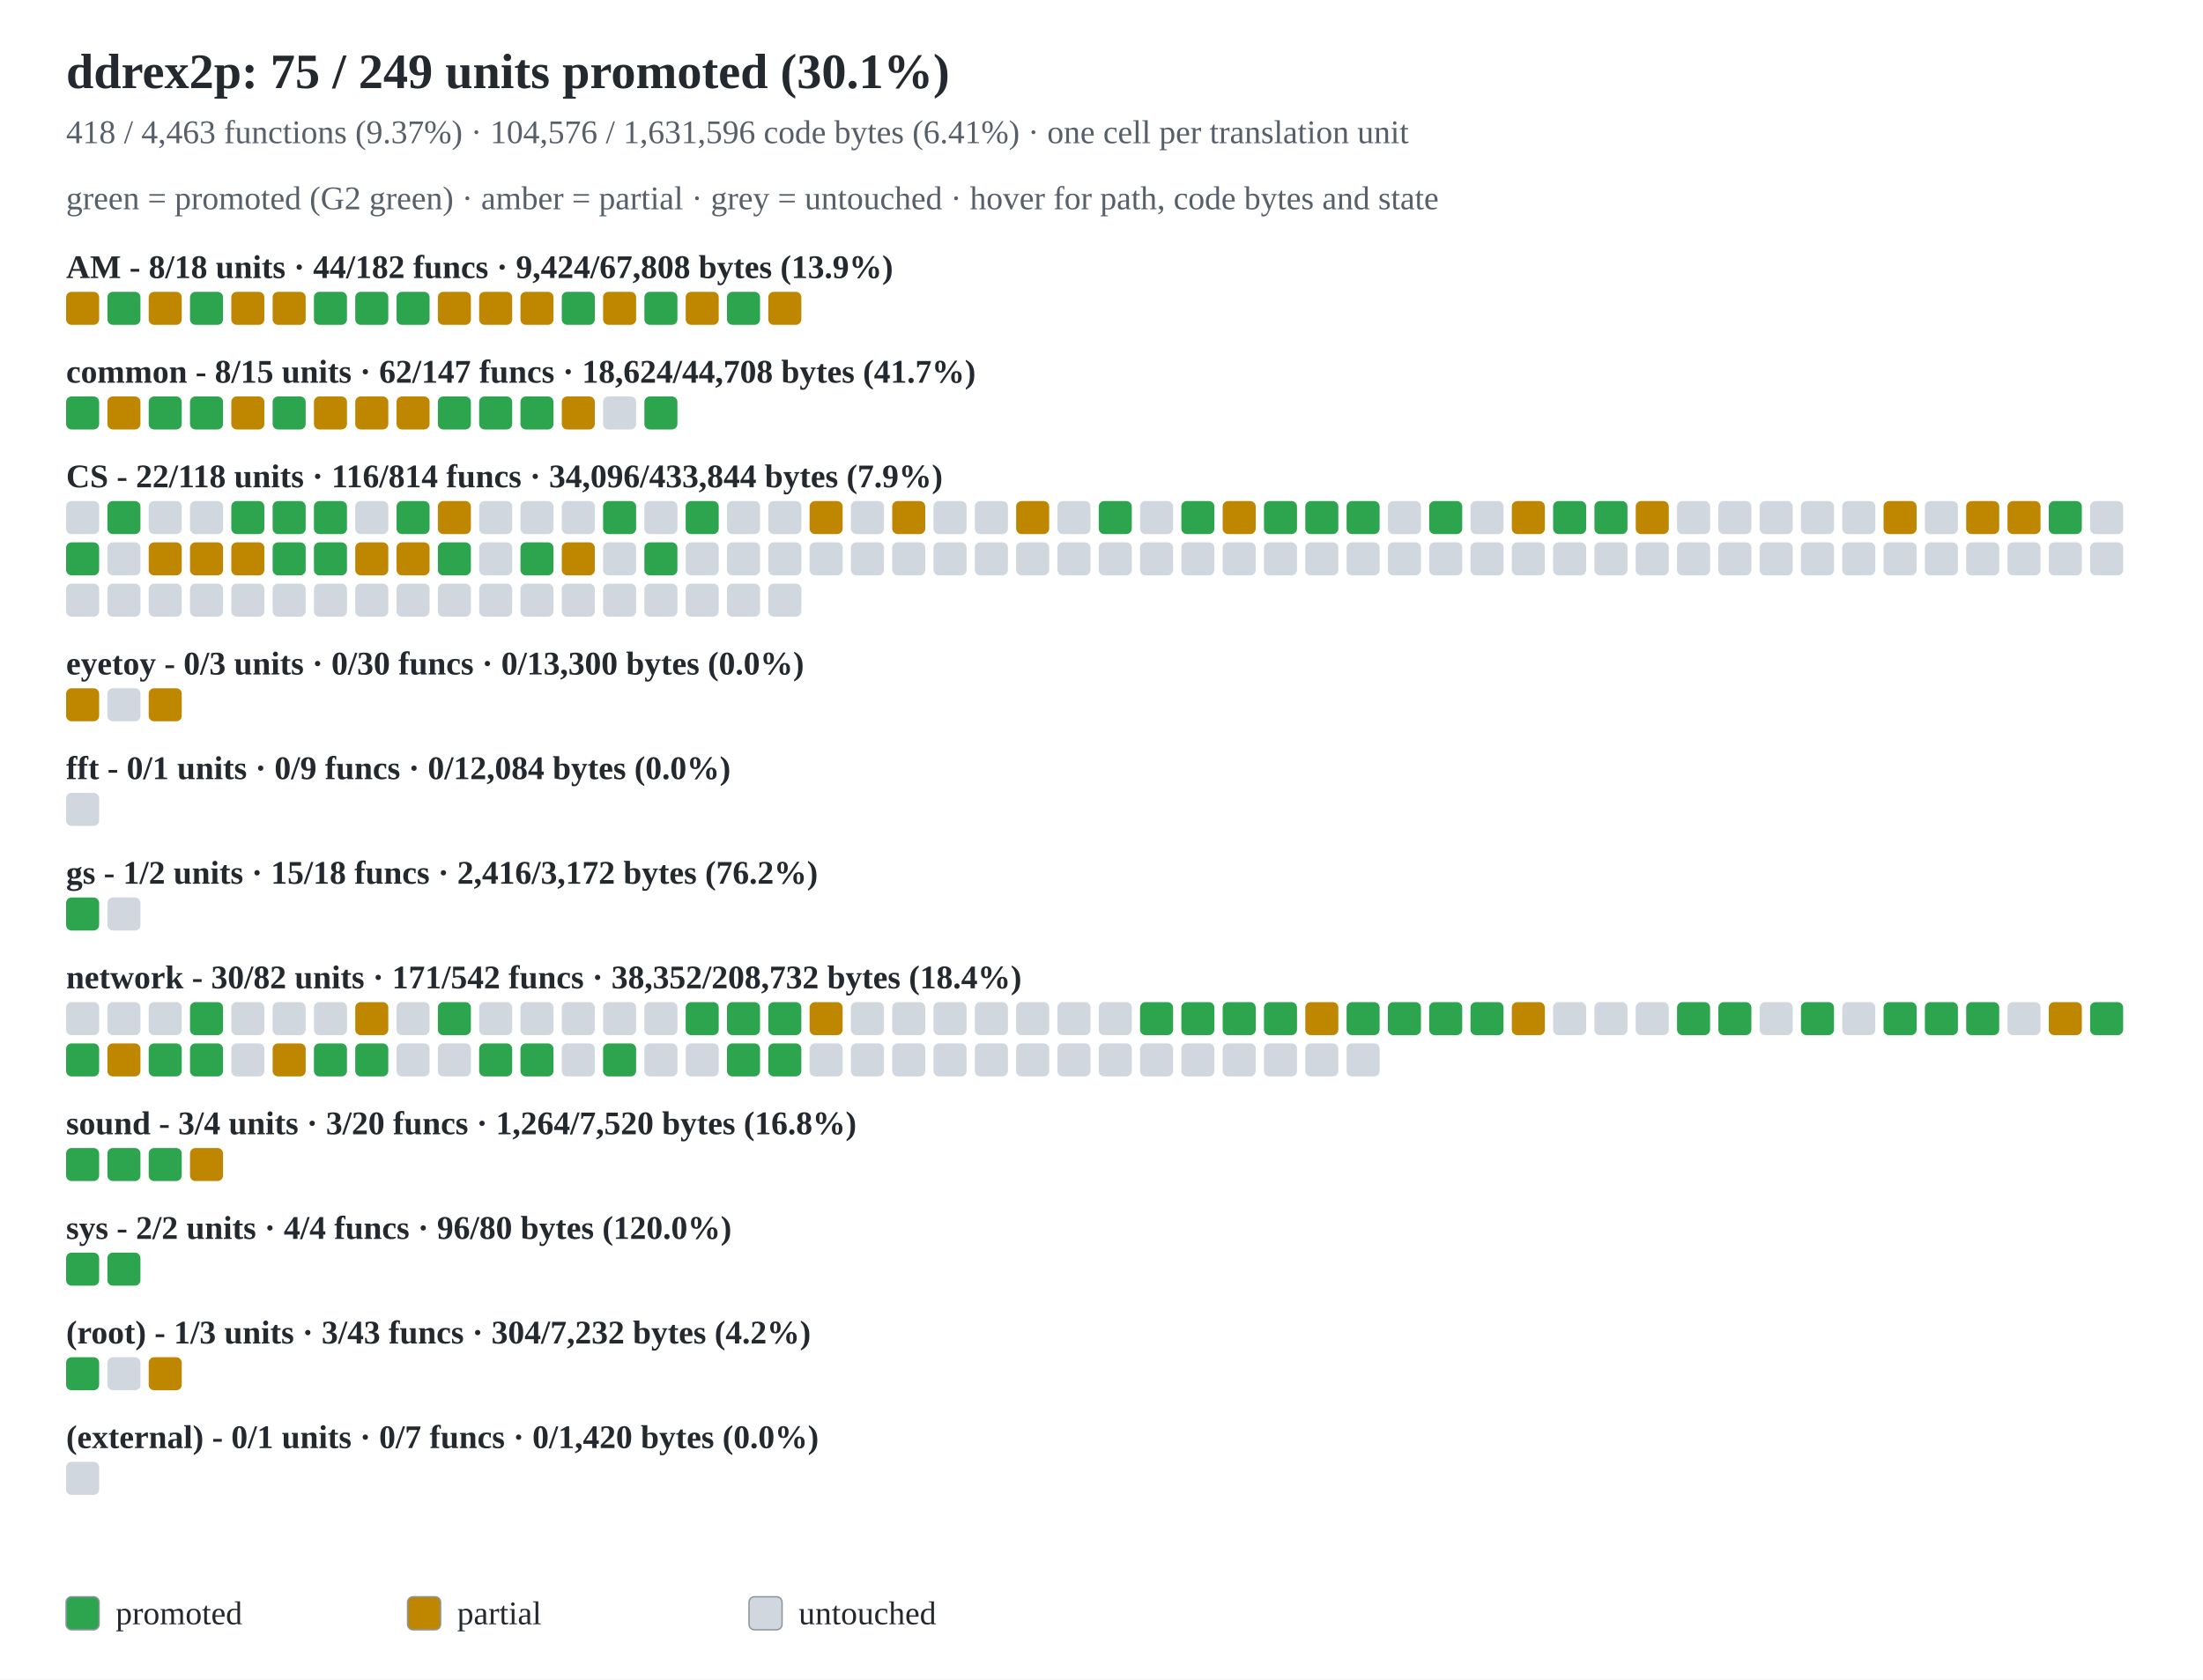
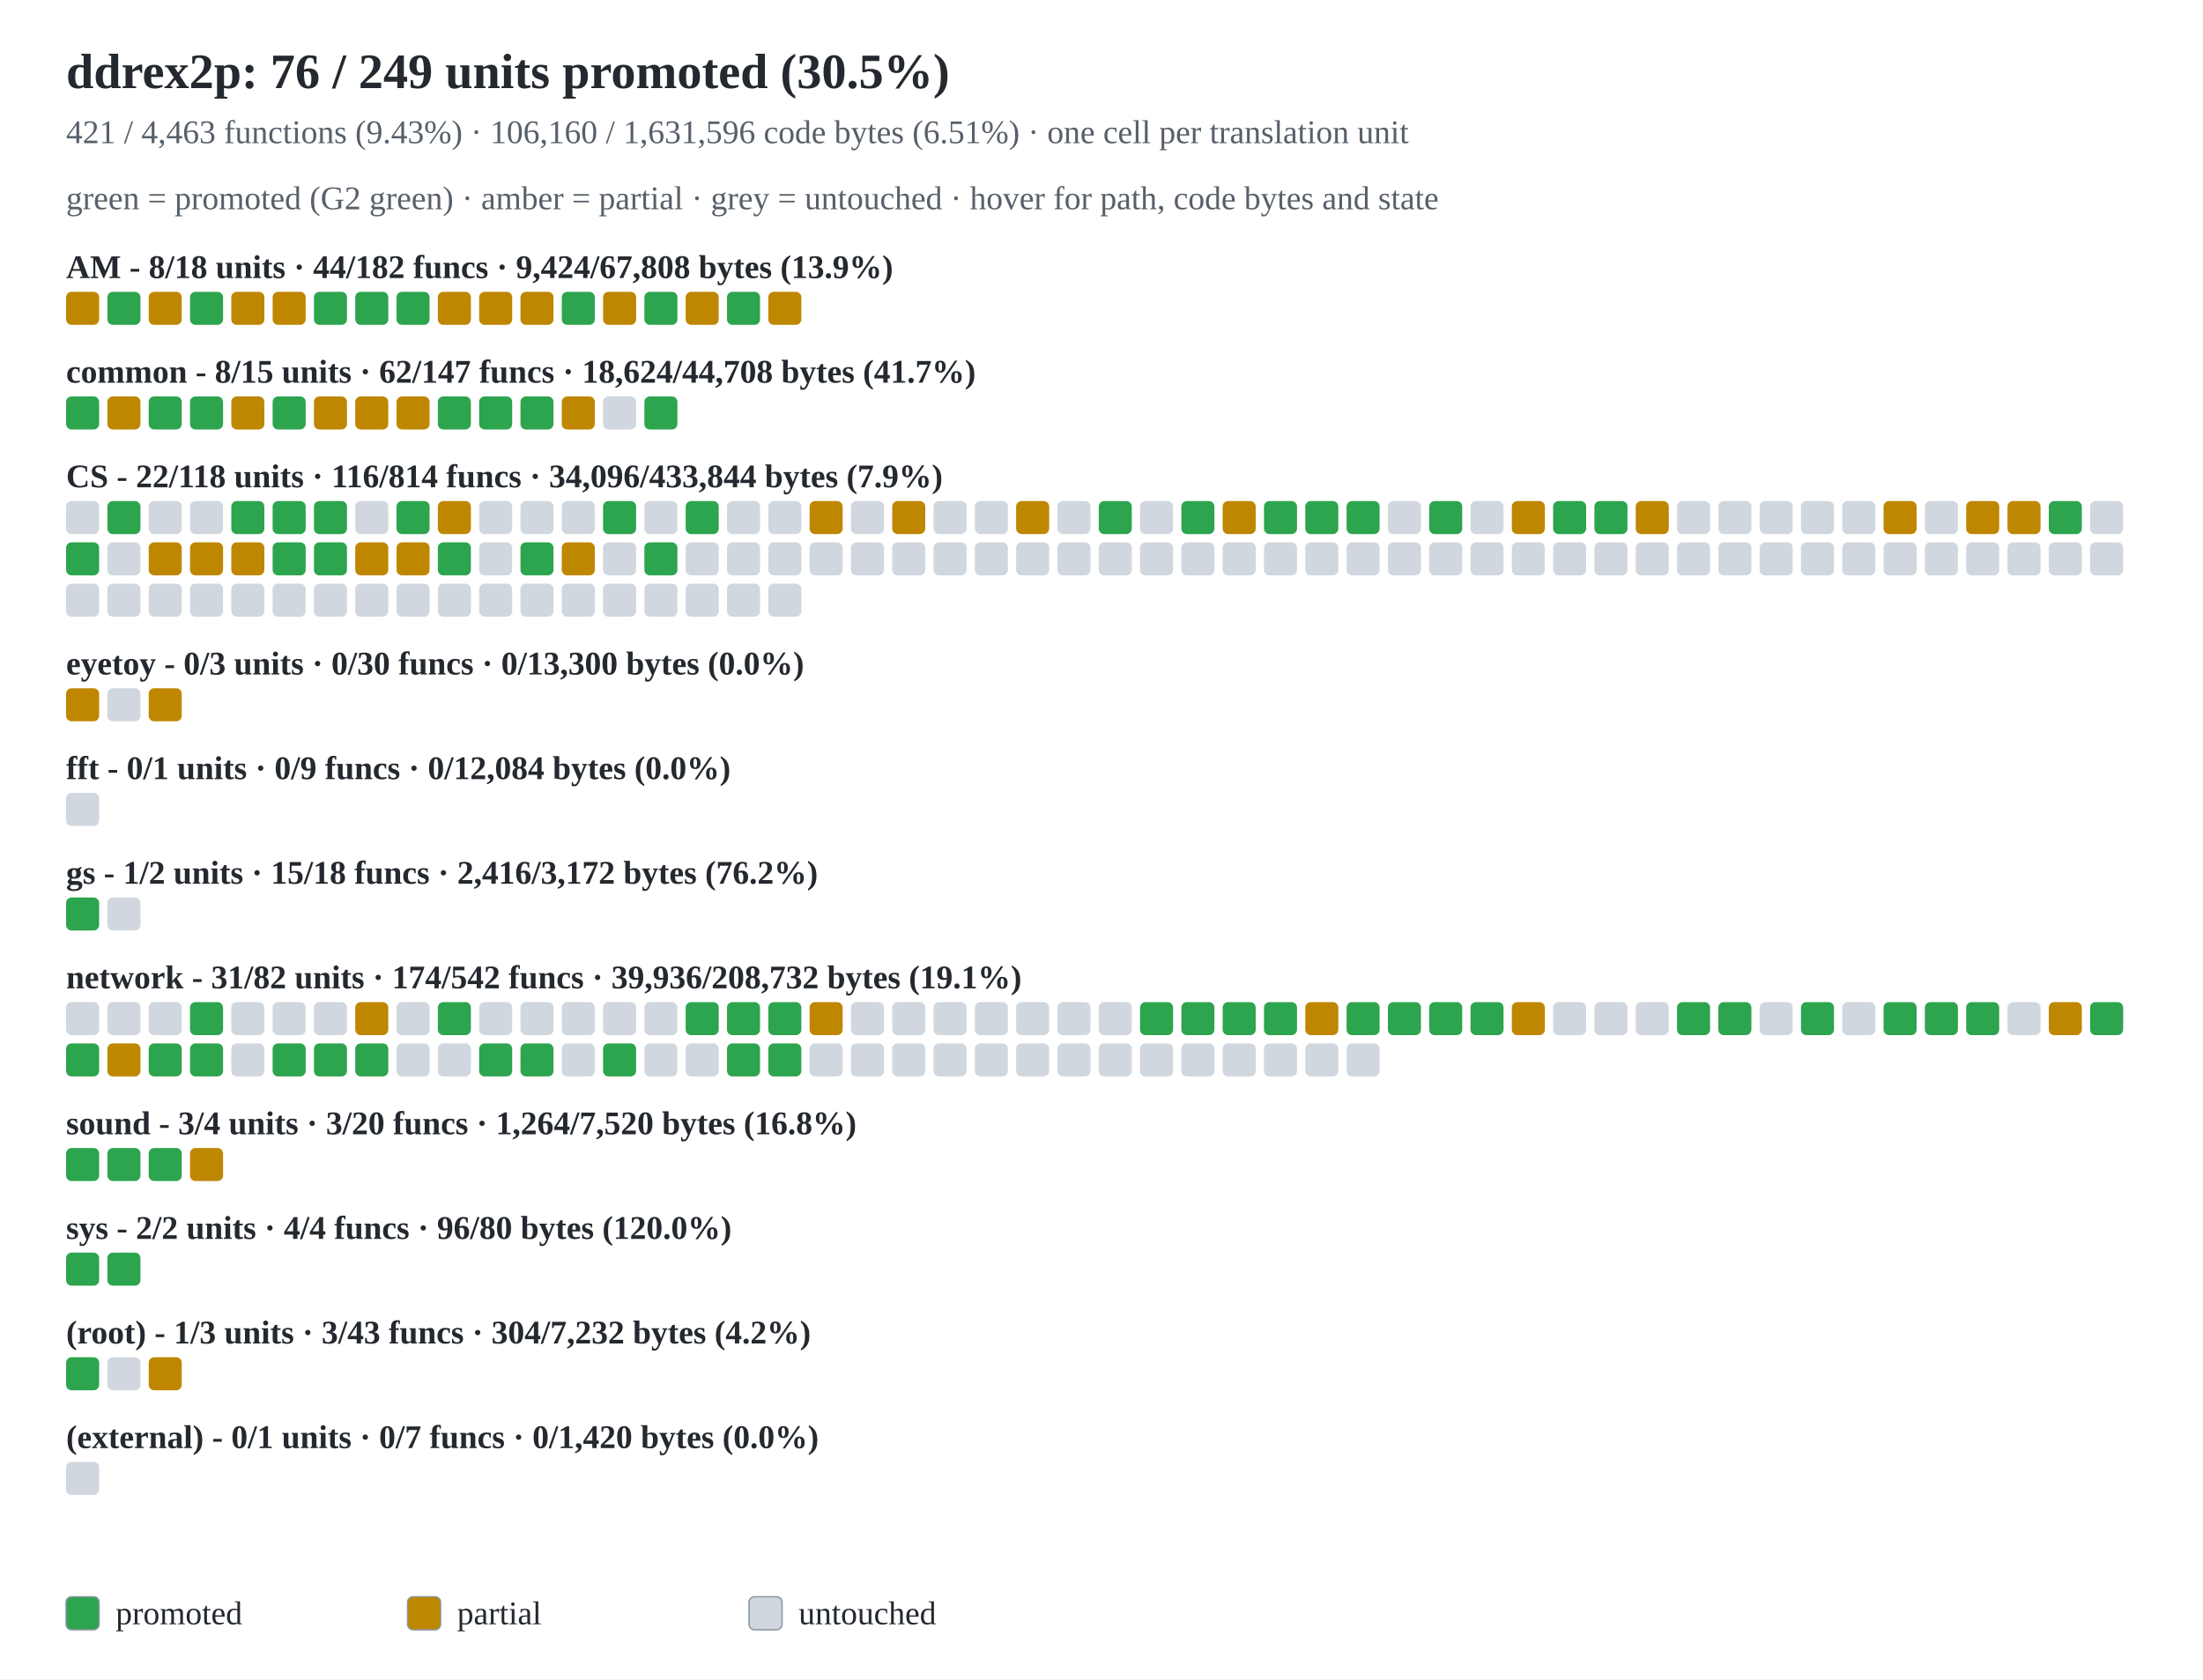
<svg xmlns="http://www.w3.org/2000/svg" width="800" height="610" viewBox="0 0 800 610" role="img" aria-label="ddrex2p translation unit heatmap">
  <rect width="800" height="610" fill="#ffffff" />
-   <text x="24" y="32" font-size="18" font-weight="600" fill="#24292f">ddrex2p: 75 / 249 units promoted (30.1%)</text>
-   <text x="24" y="52" font-size="12" fill="#57606a">418 / 4,463 functions (9.37%) · 104,576 / 1,631,596 code bytes (6.41%) · one cell per translation unit</text>
+   <text x="24" y="32" font-size="18" font-weight="600" fill="#24292f">ddrex2p: 76 / 249 units promoted (30.5%)</text>
+   <text x="24" y="52" font-size="12" fill="#57606a">421 / 4,463 functions (9.43%) · 106,160 / 1,631,596 code bytes (6.51%) · one cell per translation unit</text>
  <text x="24" y="76" font-size="12" fill="#57606a">green = promoted (G2 green) · amber = partial · grey = untouched · hover for path, code bytes and state</text>
  <g class="module" data-module="AM">
    <text x="24" y="101" font-size="12" font-weight="600" fill="#24292f">AM - 8/18 units · 44/182 funcs · 9,424/67,808 bytes (13.9%)</text>
    <rect class="cell" data-state="partial" x="24" y="106" width="12" height="12" rx="2" fill="#bf8700" />
    <rect class="cell" data-state="promoted" x="39" y="106" width="12" height="12" rx="2" fill="#2da44e" />
    <rect class="cell" data-state="partial" x="54" y="106" width="12" height="12" rx="2" fill="#bf8700" />
    <rect class="cell" data-state="promoted" x="69" y="106" width="12" height="12" rx="2" fill="#2da44e" />
    <rect class="cell" data-state="partial" x="84" y="106" width="12" height="12" rx="2" fill="#bf8700" />
    <rect class="cell" data-state="partial" x="99" y="106" width="12" height="12" rx="2" fill="#bf8700" />
    <rect class="cell" data-state="promoted" x="114" y="106" width="12" height="12" rx="2" fill="#2da44e" />
    <rect class="cell" data-state="promoted" x="129" y="106" width="12" height="12" rx="2" fill="#2da44e" />
    <rect class="cell" data-state="promoted" x="144" y="106" width="12" height="12" rx="2" fill="#2da44e" />
    <rect class="cell" data-state="partial" x="159" y="106" width="12" height="12" rx="2" fill="#bf8700" />
    <rect class="cell" data-state="partial" x="174" y="106" width="12" height="12" rx="2" fill="#bf8700" />
    <rect class="cell" data-state="partial" x="189" y="106" width="12" height="12" rx="2" fill="#bf8700" />
    <rect class="cell" data-state="promoted" x="204" y="106" width="12" height="12" rx="2" fill="#2da44e" />
    <rect class="cell" data-state="partial" x="219" y="106" width="12" height="12" rx="2" fill="#bf8700" />
    <rect class="cell" data-state="promoted" x="234" y="106" width="12" height="12" rx="2" fill="#2da44e" />
    <rect class="cell" data-state="partial" x="249" y="106" width="12" height="12" rx="2" fill="#bf8700" />
    <rect class="cell" data-state="promoted" x="264" y="106" width="12" height="12" rx="2" fill="#2da44e" />
    <rect class="cell" data-state="partial" x="279" y="106" width="12" height="12" rx="2" fill="#bf8700" />
  </g>
  <g class="module" data-module="common">
    <text x="24" y="139" font-size="12" font-weight="600" fill="#24292f">common - 8/15 units · 62/147 funcs · 18,624/44,708 bytes (41.7%)</text>
    <rect class="cell" data-state="promoted" x="24" y="144" width="12" height="12" rx="2" fill="#2da44e" />
    <rect class="cell" data-state="partial" x="39" y="144" width="12" height="12" rx="2" fill="#bf8700" />
    <rect class="cell" data-state="promoted" x="54" y="144" width="12" height="12" rx="2" fill="#2da44e" />
    <rect class="cell" data-state="promoted" x="69" y="144" width="12" height="12" rx="2" fill="#2da44e" />
    <rect class="cell" data-state="partial" x="84" y="144" width="12" height="12" rx="2" fill="#bf8700" />
    <rect class="cell" data-state="promoted" x="99" y="144" width="12" height="12" rx="2" fill="#2da44e" />
    <rect class="cell" data-state="partial" x="114" y="144" width="12" height="12" rx="2" fill="#bf8700" />
    <rect class="cell" data-state="partial" x="129" y="144" width="12" height="12" rx="2" fill="#bf8700" />
    <rect class="cell" data-state="partial" x="144" y="144" width="12" height="12" rx="2" fill="#bf8700" />
    <rect class="cell" data-state="promoted" x="159" y="144" width="12" height="12" rx="2" fill="#2da44e" />
    <rect class="cell" data-state="promoted" x="174" y="144" width="12" height="12" rx="2" fill="#2da44e" />
    <rect class="cell" data-state="promoted" x="189" y="144" width="12" height="12" rx="2" fill="#2da44e" />
    <rect class="cell" data-state="partial" x="204" y="144" width="12" height="12" rx="2" fill="#bf8700" />
    <rect class="cell" data-state="untouched" x="219" y="144" width="12" height="12" rx="2" fill="#d0d7de" />
    <rect class="cell" data-state="promoted" x="234" y="144" width="12" height="12" rx="2" fill="#2da44e" />
  </g>
  <g class="module" data-module="CS">
    <text x="24" y="177" font-size="12" font-weight="600" fill="#24292f">CS - 22/118 units · 116/814 funcs · 34,096/433,844 bytes (7.9%)</text>
    <rect class="cell" data-state="untouched" x="24" y="182" width="12" height="12" rx="2" fill="#d0d7de" />
    <rect class="cell" data-state="promoted" x="39" y="182" width="12" height="12" rx="2" fill="#2da44e" />
    <rect class="cell" data-state="untouched" x="54" y="182" width="12" height="12" rx="2" fill="#d0d7de" />
    <rect class="cell" data-state="untouched" x="69" y="182" width="12" height="12" rx="2" fill="#d0d7de" />
    <rect class="cell" data-state="promoted" x="84" y="182" width="12" height="12" rx="2" fill="#2da44e" />
    <rect class="cell" data-state="promoted" x="99" y="182" width="12" height="12" rx="2" fill="#2da44e" />
    <rect class="cell" data-state="promoted" x="114" y="182" width="12" height="12" rx="2" fill="#2da44e" />
    <rect class="cell" data-state="untouched" x="129" y="182" width="12" height="12" rx="2" fill="#d0d7de" />
    <rect class="cell" data-state="promoted" x="144" y="182" width="12" height="12" rx="2" fill="#2da44e" />
    <rect class="cell" data-state="partial" x="159" y="182" width="12" height="12" rx="2" fill="#bf8700" />
    <rect class="cell" data-state="untouched" x="174" y="182" width="12" height="12" rx="2" fill="#d0d7de" />
    <rect class="cell" data-state="untouched" x="189" y="182" width="12" height="12" rx="2" fill="#d0d7de" />
    <rect class="cell" data-state="untouched" x="204" y="182" width="12" height="12" rx="2" fill="#d0d7de" />
    <rect class="cell" data-state="promoted" x="219" y="182" width="12" height="12" rx="2" fill="#2da44e" />
    <rect class="cell" data-state="untouched" x="234" y="182" width="12" height="12" rx="2" fill="#d0d7de" />
    <rect class="cell" data-state="promoted" x="249" y="182" width="12" height="12" rx="2" fill="#2da44e" />
    <rect class="cell" data-state="untouched" x="264" y="182" width="12" height="12" rx="2" fill="#d0d7de" />
    <rect class="cell" data-state="untouched" x="279" y="182" width="12" height="12" rx="2" fill="#d0d7de" />
    <rect class="cell" data-state="partial" x="294" y="182" width="12" height="12" rx="2" fill="#bf8700" />
    <rect class="cell" data-state="untouched" x="309" y="182" width="12" height="12" rx="2" fill="#d0d7de" />
    <rect class="cell" data-state="partial" x="324" y="182" width="12" height="12" rx="2" fill="#bf8700" />
    <rect class="cell" data-state="untouched" x="339" y="182" width="12" height="12" rx="2" fill="#d0d7de" />
    <rect class="cell" data-state="untouched" x="354" y="182" width="12" height="12" rx="2" fill="#d0d7de" />
    <rect class="cell" data-state="partial" x="369" y="182" width="12" height="12" rx="2" fill="#bf8700" />
    <rect class="cell" data-state="untouched" x="384" y="182" width="12" height="12" rx="2" fill="#d0d7de" />
    <rect class="cell" data-state="promoted" x="399" y="182" width="12" height="12" rx="2" fill="#2da44e" />
    <rect class="cell" data-state="untouched" x="414" y="182" width="12" height="12" rx="2" fill="#d0d7de" />
    <rect class="cell" data-state="promoted" x="429" y="182" width="12" height="12" rx="2" fill="#2da44e" />
    <rect class="cell" data-state="partial" x="444" y="182" width="12" height="12" rx="2" fill="#bf8700" />
    <rect class="cell" data-state="promoted" x="459" y="182" width="12" height="12" rx="2" fill="#2da44e" />
    <rect class="cell" data-state="promoted" x="474" y="182" width="12" height="12" rx="2" fill="#2da44e" />
    <rect class="cell" data-state="promoted" x="489" y="182" width="12" height="12" rx="2" fill="#2da44e" />
    <rect class="cell" data-state="untouched" x="504" y="182" width="12" height="12" rx="2" fill="#d0d7de" />
    <rect class="cell" data-state="promoted" x="519" y="182" width="12" height="12" rx="2" fill="#2da44e" />
    <rect class="cell" data-state="untouched" x="534" y="182" width="12" height="12" rx="2" fill="#d0d7de" />
    <rect class="cell" data-state="partial" x="549" y="182" width="12" height="12" rx="2" fill="#bf8700" />
    <rect class="cell" data-state="promoted" x="564" y="182" width="12" height="12" rx="2" fill="#2da44e" />
    <rect class="cell" data-state="promoted" x="579" y="182" width="12" height="12" rx="2" fill="#2da44e" />
    <rect class="cell" data-state="partial" x="594" y="182" width="12" height="12" rx="2" fill="#bf8700" />
    <rect class="cell" data-state="untouched" x="609" y="182" width="12" height="12" rx="2" fill="#d0d7de" />
    <rect class="cell" data-state="untouched" x="624" y="182" width="12" height="12" rx="2" fill="#d0d7de" />
    <rect class="cell" data-state="untouched" x="639" y="182" width="12" height="12" rx="2" fill="#d0d7de" />
    <rect class="cell" data-state="untouched" x="654" y="182" width="12" height="12" rx="2" fill="#d0d7de" />
    <rect class="cell" data-state="untouched" x="669" y="182" width="12" height="12" rx="2" fill="#d0d7de" />
    <rect class="cell" data-state="partial" x="684" y="182" width="12" height="12" rx="2" fill="#bf8700" />
    <rect class="cell" data-state="untouched" x="699" y="182" width="12" height="12" rx="2" fill="#d0d7de" />
    <rect class="cell" data-state="partial" x="714" y="182" width="12" height="12" rx="2" fill="#bf8700" />
    <rect class="cell" data-state="partial" x="729" y="182" width="12" height="12" rx="2" fill="#bf8700" />
    <rect class="cell" data-state="promoted" x="744" y="182" width="12" height="12" rx="2" fill="#2da44e" />
    <rect class="cell" data-state="untouched" x="759" y="182" width="12" height="12" rx="2" fill="#d0d7de" />
    <rect class="cell" data-state="promoted" x="24" y="197" width="12" height="12" rx="2" fill="#2da44e" />
    <rect class="cell" data-state="untouched" x="39" y="197" width="12" height="12" rx="2" fill="#d0d7de" />
    <rect class="cell" data-state="partial" x="54" y="197" width="12" height="12" rx="2" fill="#bf8700" />
    <rect class="cell" data-state="partial" x="69" y="197" width="12" height="12" rx="2" fill="#bf8700" />
    <rect class="cell" data-state="partial" x="84" y="197" width="12" height="12" rx="2" fill="#bf8700" />
    <rect class="cell" data-state="promoted" x="99" y="197" width="12" height="12" rx="2" fill="#2da44e" />
    <rect class="cell" data-state="promoted" x="114" y="197" width="12" height="12" rx="2" fill="#2da44e" />
    <rect class="cell" data-state="partial" x="129" y="197" width="12" height="12" rx="2" fill="#bf8700" />
    <rect class="cell" data-state="partial" x="144" y="197" width="12" height="12" rx="2" fill="#bf8700" />
    <rect class="cell" data-state="promoted" x="159" y="197" width="12" height="12" rx="2" fill="#2da44e" />
    <rect class="cell" data-state="untouched" x="174" y="197" width="12" height="12" rx="2" fill="#d0d7de" />
    <rect class="cell" data-state="promoted" x="189" y="197" width="12" height="12" rx="2" fill="#2da44e" />
    <rect class="cell" data-state="partial" x="204" y="197" width="12" height="12" rx="2" fill="#bf8700" />
    <rect class="cell" data-state="untouched" x="219" y="197" width="12" height="12" rx="2" fill="#d0d7de" />
    <rect class="cell" data-state="promoted" x="234" y="197" width="12" height="12" rx="2" fill="#2da44e" />
    <rect class="cell" data-state="untouched" x="249" y="197" width="12" height="12" rx="2" fill="#d0d7de" />
    <rect class="cell" data-state="untouched" x="264" y="197" width="12" height="12" rx="2" fill="#d0d7de" />
    <rect class="cell" data-state="untouched" x="279" y="197" width="12" height="12" rx="2" fill="#d0d7de" />
    <rect class="cell" data-state="untouched" x="294" y="197" width="12" height="12" rx="2" fill="#d0d7de" />
    <rect class="cell" data-state="untouched" x="309" y="197" width="12" height="12" rx="2" fill="#d0d7de" />
    <rect class="cell" data-state="untouched" x="324" y="197" width="12" height="12" rx="2" fill="#d0d7de" />
    <rect class="cell" data-state="untouched" x="339" y="197" width="12" height="12" rx="2" fill="#d0d7de" />
    <rect class="cell" data-state="untouched" x="354" y="197" width="12" height="12" rx="2" fill="#d0d7de" />
    <rect class="cell" data-state="untouched" x="369" y="197" width="12" height="12" rx="2" fill="#d0d7de" />
    <rect class="cell" data-state="untouched" x="384" y="197" width="12" height="12" rx="2" fill="#d0d7de" />
    <rect class="cell" data-state="untouched" x="399" y="197" width="12" height="12" rx="2" fill="#d0d7de" />
    <rect class="cell" data-state="untouched" x="414" y="197" width="12" height="12" rx="2" fill="#d0d7de" />
    <rect class="cell" data-state="untouched" x="429" y="197" width="12" height="12" rx="2" fill="#d0d7de" />
    <rect class="cell" data-state="untouched" x="444" y="197" width="12" height="12" rx="2" fill="#d0d7de" />
    <rect class="cell" data-state="untouched" x="459" y="197" width="12" height="12" rx="2" fill="#d0d7de" />
    <rect class="cell" data-state="untouched" x="474" y="197" width="12" height="12" rx="2" fill="#d0d7de" />
    <rect class="cell" data-state="untouched" x="489" y="197" width="12" height="12" rx="2" fill="#d0d7de" />
    <rect class="cell" data-state="untouched" x="504" y="197" width="12" height="12" rx="2" fill="#d0d7de" />
    <rect class="cell" data-state="untouched" x="519" y="197" width="12" height="12" rx="2" fill="#d0d7de" />
    <rect class="cell" data-state="untouched" x="534" y="197" width="12" height="12" rx="2" fill="#d0d7de" />
    <rect class="cell" data-state="untouched" x="549" y="197" width="12" height="12" rx="2" fill="#d0d7de" />
    <rect class="cell" data-state="untouched" x="564" y="197" width="12" height="12" rx="2" fill="#d0d7de" />
    <rect class="cell" data-state="untouched" x="579" y="197" width="12" height="12" rx="2" fill="#d0d7de" />
    <rect class="cell" data-state="untouched" x="594" y="197" width="12" height="12" rx="2" fill="#d0d7de" />
    <rect class="cell" data-state="untouched" x="609" y="197" width="12" height="12" rx="2" fill="#d0d7de" />
    <rect class="cell" data-state="untouched" x="624" y="197" width="12" height="12" rx="2" fill="#d0d7de" />
    <rect class="cell" data-state="untouched" x="639" y="197" width="12" height="12" rx="2" fill="#d0d7de" />
    <rect class="cell" data-state="untouched" x="654" y="197" width="12" height="12" rx="2" fill="#d0d7de" />
    <rect class="cell" data-state="untouched" x="669" y="197" width="12" height="12" rx="2" fill="#d0d7de" />
    <rect class="cell" data-state="untouched" x="684" y="197" width="12" height="12" rx="2" fill="#d0d7de" />
    <rect class="cell" data-state="untouched" x="699" y="197" width="12" height="12" rx="2" fill="#d0d7de" />
    <rect class="cell" data-state="untouched" x="714" y="197" width="12" height="12" rx="2" fill="#d0d7de" />
    <rect class="cell" data-state="untouched" x="729" y="197" width="12" height="12" rx="2" fill="#d0d7de" />
    <rect class="cell" data-state="untouched" x="744" y="197" width="12" height="12" rx="2" fill="#d0d7de" />
    <rect class="cell" data-state="untouched" x="759" y="197" width="12" height="12" rx="2" fill="#d0d7de" />
    <rect class="cell" data-state="untouched" x="24" y="212" width="12" height="12" rx="2" fill="#d0d7de" />
    <rect class="cell" data-state="untouched" x="39" y="212" width="12" height="12" rx="2" fill="#d0d7de" />
    <rect class="cell" data-state="untouched" x="54" y="212" width="12" height="12" rx="2" fill="#d0d7de" />
    <rect class="cell" data-state="untouched" x="69" y="212" width="12" height="12" rx="2" fill="#d0d7de" />
    <rect class="cell" data-state="untouched" x="84" y="212" width="12" height="12" rx="2" fill="#d0d7de" />
    <rect class="cell" data-state="untouched" x="99" y="212" width="12" height="12" rx="2" fill="#d0d7de" />
    <rect class="cell" data-state="untouched" x="114" y="212" width="12" height="12" rx="2" fill="#d0d7de" />
    <rect class="cell" data-state="untouched" x="129" y="212" width="12" height="12" rx="2" fill="#d0d7de" />
    <rect class="cell" data-state="untouched" x="144" y="212" width="12" height="12" rx="2" fill="#d0d7de" />
    <rect class="cell" data-state="untouched" x="159" y="212" width="12" height="12" rx="2" fill="#d0d7de" />
    <rect class="cell" data-state="untouched" x="174" y="212" width="12" height="12" rx="2" fill="#d0d7de" />
    <rect class="cell" data-state="untouched" x="189" y="212" width="12" height="12" rx="2" fill="#d0d7de" />
    <rect class="cell" data-state="untouched" x="204" y="212" width="12" height="12" rx="2" fill="#d0d7de" />
    <rect class="cell" data-state="untouched" x="219" y="212" width="12" height="12" rx="2" fill="#d0d7de" />
    <rect class="cell" data-state="untouched" x="234" y="212" width="12" height="12" rx="2" fill="#d0d7de" />
    <rect class="cell" data-state="untouched" x="249" y="212" width="12" height="12" rx="2" fill="#d0d7de" />
    <rect class="cell" data-state="untouched" x="264" y="212" width="12" height="12" rx="2" fill="#d0d7de" />
    <rect class="cell" data-state="untouched" x="279" y="212" width="12" height="12" rx="2" fill="#d0d7de" />
  </g>
  <g class="module" data-module="eyetoy">
    <text x="24" y="245" font-size="12" font-weight="600" fill="#24292f">eyetoy - 0/3 units · 0/30 funcs · 0/13,300 bytes (0.0%)</text>
    <rect class="cell" data-state="partial" x="24" y="250" width="12" height="12" rx="2" fill="#bf8700" />
    <rect class="cell" data-state="untouched" x="39" y="250" width="12" height="12" rx="2" fill="#d0d7de" />
    <rect class="cell" data-state="partial" x="54" y="250" width="12" height="12" rx="2" fill="#bf8700" />
  </g>
  <g class="module" data-module="fft">
    <text x="24" y="283" font-size="12" font-weight="600" fill="#24292f">fft - 0/1 units · 0/9 funcs · 0/12,084 bytes (0.0%)</text>
    <rect class="cell" data-state="untouched" x="24" y="288" width="12" height="12" rx="2" fill="#d0d7de" />
  </g>
  <g class="module" data-module="gs">
    <text x="24" y="321" font-size="12" font-weight="600" fill="#24292f">gs - 1/2 units · 15/18 funcs · 2,416/3,172 bytes (76.2%)</text>
    <rect class="cell" data-state="promoted" x="24" y="326" width="12" height="12" rx="2" fill="#2da44e" />
    <rect class="cell" data-state="untouched" x="39" y="326" width="12" height="12" rx="2" fill="#d0d7de" />
  </g>
  <g class="module" data-module="network">
-     <text x="24" y="359" font-size="12" font-weight="600" fill="#24292f">network - 30/82 units · 171/542 funcs · 38,352/208,732 bytes (18.4%)</text>
+     <text x="24" y="359" font-size="12" font-weight="600" fill="#24292f">network - 31/82 units · 174/542 funcs · 39,936/208,732 bytes (19.1%)</text>
    <rect class="cell" data-state="untouched" x="24" y="364" width="12" height="12" rx="2" fill="#d0d7de" />
    <rect class="cell" data-state="untouched" x="39" y="364" width="12" height="12" rx="2" fill="#d0d7de" />
    <rect class="cell" data-state="untouched" x="54" y="364" width="12" height="12" rx="2" fill="#d0d7de" />
    <rect class="cell" data-state="promoted" x="69" y="364" width="12" height="12" rx="2" fill="#2da44e" />
    <rect class="cell" data-state="untouched" x="84" y="364" width="12" height="12" rx="2" fill="#d0d7de" />
    <rect class="cell" data-state="untouched" x="99" y="364" width="12" height="12" rx="2" fill="#d0d7de" />
    <rect class="cell" data-state="untouched" x="114" y="364" width="12" height="12" rx="2" fill="#d0d7de" />
    <rect class="cell" data-state="partial" x="129" y="364" width="12" height="12" rx="2" fill="#bf8700" />
    <rect class="cell" data-state="untouched" x="144" y="364" width="12" height="12" rx="2" fill="#d0d7de" />
    <rect class="cell" data-state="promoted" x="159" y="364" width="12" height="12" rx="2" fill="#2da44e" />
    <rect class="cell" data-state="untouched" x="174" y="364" width="12" height="12" rx="2" fill="#d0d7de" />
    <rect class="cell" data-state="untouched" x="189" y="364" width="12" height="12" rx="2" fill="#d0d7de" />
    <rect class="cell" data-state="untouched" x="204" y="364" width="12" height="12" rx="2" fill="#d0d7de" />
    <rect class="cell" data-state="untouched" x="219" y="364" width="12" height="12" rx="2" fill="#d0d7de" />
    <rect class="cell" data-state="untouched" x="234" y="364" width="12" height="12" rx="2" fill="#d0d7de" />
    <rect class="cell" data-state="promoted" x="249" y="364" width="12" height="12" rx="2" fill="#2da44e" />
    <rect class="cell" data-state="promoted" x="264" y="364" width="12" height="12" rx="2" fill="#2da44e" />
    <rect class="cell" data-state="promoted" x="279" y="364" width="12" height="12" rx="2" fill="#2da44e" />
    <rect class="cell" data-state="partial" x="294" y="364" width="12" height="12" rx="2" fill="#bf8700" />
    <rect class="cell" data-state="untouched" x="309" y="364" width="12" height="12" rx="2" fill="#d0d7de" />
    <rect class="cell" data-state="untouched" x="324" y="364" width="12" height="12" rx="2" fill="#d0d7de" />
    <rect class="cell" data-state="untouched" x="339" y="364" width="12" height="12" rx="2" fill="#d0d7de" />
    <rect class="cell" data-state="untouched" x="354" y="364" width="12" height="12" rx="2" fill="#d0d7de" />
    <rect class="cell" data-state="untouched" x="369" y="364" width="12" height="12" rx="2" fill="#d0d7de" />
    <rect class="cell" data-state="untouched" x="384" y="364" width="12" height="12" rx="2" fill="#d0d7de" />
    <rect class="cell" data-state="untouched" x="399" y="364" width="12" height="12" rx="2" fill="#d0d7de" />
    <rect class="cell" data-state="promoted" x="414" y="364" width="12" height="12" rx="2" fill="#2da44e" />
    <rect class="cell" data-state="promoted" x="429" y="364" width="12" height="12" rx="2" fill="#2da44e" />
    <rect class="cell" data-state="promoted" x="444" y="364" width="12" height="12" rx="2" fill="#2da44e" />
    <rect class="cell" data-state="promoted" x="459" y="364" width="12" height="12" rx="2" fill="#2da44e" />
    <rect class="cell" data-state="partial" x="474" y="364" width="12" height="12" rx="2" fill="#bf8700" />
    <rect class="cell" data-state="promoted" x="489" y="364" width="12" height="12" rx="2" fill="#2da44e" />
    <rect class="cell" data-state="promoted" x="504" y="364" width="12" height="12" rx="2" fill="#2da44e" />
    <rect class="cell" data-state="promoted" x="519" y="364" width="12" height="12" rx="2" fill="#2da44e" />
    <rect class="cell" data-state="promoted" x="534" y="364" width="12" height="12" rx="2" fill="#2da44e" />
    <rect class="cell" data-state="partial" x="549" y="364" width="12" height="12" rx="2" fill="#bf8700" />
    <rect class="cell" data-state="untouched" x="564" y="364" width="12" height="12" rx="2" fill="#d0d7de" />
    <rect class="cell" data-state="untouched" x="579" y="364" width="12" height="12" rx="2" fill="#d0d7de" />
    <rect class="cell" data-state="untouched" x="594" y="364" width="12" height="12" rx="2" fill="#d0d7de" />
    <rect class="cell" data-state="promoted" x="609" y="364" width="12" height="12" rx="2" fill="#2da44e" />
    <rect class="cell" data-state="promoted" x="624" y="364" width="12" height="12" rx="2" fill="#2da44e" />
    <rect class="cell" data-state="untouched" x="639" y="364" width="12" height="12" rx="2" fill="#d0d7de" />
    <rect class="cell" data-state="promoted" x="654" y="364" width="12" height="12" rx="2" fill="#2da44e" />
    <rect class="cell" data-state="untouched" x="669" y="364" width="12" height="12" rx="2" fill="#d0d7de" />
    <rect class="cell" data-state="promoted" x="684" y="364" width="12" height="12" rx="2" fill="#2da44e" />
    <rect class="cell" data-state="promoted" x="699" y="364" width="12" height="12" rx="2" fill="#2da44e" />
    <rect class="cell" data-state="promoted" x="714" y="364" width="12" height="12" rx="2" fill="#2da44e" />
    <rect class="cell" data-state="untouched" x="729" y="364" width="12" height="12" rx="2" fill="#d0d7de" />
    <rect class="cell" data-state="partial" x="744" y="364" width="12" height="12" rx="2" fill="#bf8700" />
    <rect class="cell" data-state="promoted" x="759" y="364" width="12" height="12" rx="2" fill="#2da44e" />
    <rect class="cell" data-state="promoted" x="24" y="379" width="12" height="12" rx="2" fill="#2da44e" />
    <rect class="cell" data-state="partial" x="39" y="379" width="12" height="12" rx="2" fill="#bf8700" />
    <rect class="cell" data-state="promoted" x="54" y="379" width="12" height="12" rx="2" fill="#2da44e" />
    <rect class="cell" data-state="promoted" x="69" y="379" width="12" height="12" rx="2" fill="#2da44e" />
    <rect class="cell" data-state="untouched" x="84" y="379" width="12" height="12" rx="2" fill="#d0d7de" />
-     <rect class="cell" data-state="partial" x="99" y="379" width="12" height="12" rx="2" fill="#bf8700" />
+     <rect class="cell" data-state="promoted" x="99" y="379" width="12" height="12" rx="2" fill="#2da44e" />
    <rect class="cell" data-state="promoted" x="114" y="379" width="12" height="12" rx="2" fill="#2da44e" />
    <rect class="cell" data-state="promoted" x="129" y="379" width="12" height="12" rx="2" fill="#2da44e" />
    <rect class="cell" data-state="untouched" x="144" y="379" width="12" height="12" rx="2" fill="#d0d7de" />
    <rect class="cell" data-state="untouched" x="159" y="379" width="12" height="12" rx="2" fill="#d0d7de" />
    <rect class="cell" data-state="promoted" x="174" y="379" width="12" height="12" rx="2" fill="#2da44e" />
    <rect class="cell" data-state="promoted" x="189" y="379" width="12" height="12" rx="2" fill="#2da44e" />
    <rect class="cell" data-state="untouched" x="204" y="379" width="12" height="12" rx="2" fill="#d0d7de" />
    <rect class="cell" data-state="promoted" x="219" y="379" width="12" height="12" rx="2" fill="#2da44e" />
    <rect class="cell" data-state="untouched" x="234" y="379" width="12" height="12" rx="2" fill="#d0d7de" />
    <rect class="cell" data-state="untouched" x="249" y="379" width="12" height="12" rx="2" fill="#d0d7de" />
    <rect class="cell" data-state="promoted" x="264" y="379" width="12" height="12" rx="2" fill="#2da44e" />
    <rect class="cell" data-state="promoted" x="279" y="379" width="12" height="12" rx="2" fill="#2da44e" />
    <rect class="cell" data-state="untouched" x="294" y="379" width="12" height="12" rx="2" fill="#d0d7de" />
    <rect class="cell" data-state="untouched" x="309" y="379" width="12" height="12" rx="2" fill="#d0d7de" />
    <rect class="cell" data-state="untouched" x="324" y="379" width="12" height="12" rx="2" fill="#d0d7de" />
    <rect class="cell" data-state="untouched" x="339" y="379" width="12" height="12" rx="2" fill="#d0d7de" />
    <rect class="cell" data-state="untouched" x="354" y="379" width="12" height="12" rx="2" fill="#d0d7de" />
    <rect class="cell" data-state="untouched" x="369" y="379" width="12" height="12" rx="2" fill="#d0d7de" />
    <rect class="cell" data-state="untouched" x="384" y="379" width="12" height="12" rx="2" fill="#d0d7de" />
    <rect class="cell" data-state="untouched" x="399" y="379" width="12" height="12" rx="2" fill="#d0d7de" />
    <rect class="cell" data-state="untouched" x="414" y="379" width="12" height="12" rx="2" fill="#d0d7de" />
    <rect class="cell" data-state="untouched" x="429" y="379" width="12" height="12" rx="2" fill="#d0d7de" />
    <rect class="cell" data-state="untouched" x="444" y="379" width="12" height="12" rx="2" fill="#d0d7de" />
    <rect class="cell" data-state="untouched" x="459" y="379" width="12" height="12" rx="2" fill="#d0d7de" />
    <rect class="cell" data-state="untouched" x="474" y="379" width="12" height="12" rx="2" fill="#d0d7de" />
    <rect class="cell" data-state="untouched" x="489" y="379" width="12" height="12" rx="2" fill="#d0d7de" />
  </g>
  <g class="module" data-module="sound">
    <text x="24" y="412" font-size="12" font-weight="600" fill="#24292f">sound - 3/4 units · 3/20 funcs · 1,264/7,520 bytes (16.8%)</text>
    <rect class="cell" data-state="promoted" x="24" y="417" width="12" height="12" rx="2" fill="#2da44e" />
    <rect class="cell" data-state="promoted" x="39" y="417" width="12" height="12" rx="2" fill="#2da44e" />
    <rect class="cell" data-state="promoted" x="54" y="417" width="12" height="12" rx="2" fill="#2da44e" />
    <rect class="cell" data-state="partial" x="69" y="417" width="12" height="12" rx="2" fill="#bf8700" />
  </g>
  <g class="module" data-module="sys">
    <text x="24" y="450" font-size="12" font-weight="600" fill="#24292f">sys - 2/2 units · 4/4 funcs · 96/80 bytes (120.0%)</text>
    <rect class="cell" data-state="promoted" x="24" y="455" width="12" height="12" rx="2" fill="#2da44e" />
    <rect class="cell" data-state="promoted" x="39" y="455" width="12" height="12" rx="2" fill="#2da44e" />
  </g>
  <g class="module" data-module="(root)">
    <text x="24" y="488" font-size="12" font-weight="600" fill="#24292f">(root) - 1/3 units · 3/43 funcs · 304/7,232 bytes (4.2%)</text>
    <rect class="cell" data-state="promoted" x="24" y="493" width="12" height="12" rx="2" fill="#2da44e" />
    <rect class="cell" data-state="untouched" x="39" y="493" width="12" height="12" rx="2" fill="#d0d7de" />
    <rect class="cell" data-state="partial" x="54" y="493" width="12" height="12" rx="2" fill="#bf8700" />
  </g>
  <g class="module" data-module="(external)">
    <text x="24" y="526" font-size="12" font-weight="600" fill="#24292f">(external) - 0/1 units · 0/7 funcs · 0/1,420 bytes (0.0%)</text>
    <rect class="cell" data-state="untouched" x="24" y="531" width="12" height="12" rx="2" fill="#d0d7de" />
  </g>
  <g transform="translate(0 580)" class="legend">
    <rect x="24" y="0" width="12" height="12" rx="2" fill="#2da44e" stroke="#8c959f" stroke-width="0.5" />
    <text x="42" y="10" font-size="12" fill="#24292f">promoted</text>
    <rect x="148" y="0" width="12" height="12" rx="2" fill="#bf8700" stroke="#8c959f" stroke-width="0.5" />
    <text x="166" y="10" font-size="12" fill="#24292f">partial</text>
    <rect x="272" y="0" width="12" height="12" rx="2" fill="#d0d7de" stroke="#8c959f" stroke-width="0.5" />
    <text x="290" y="10" font-size="12" fill="#24292f">untouched</text>
  </g>
</svg>
